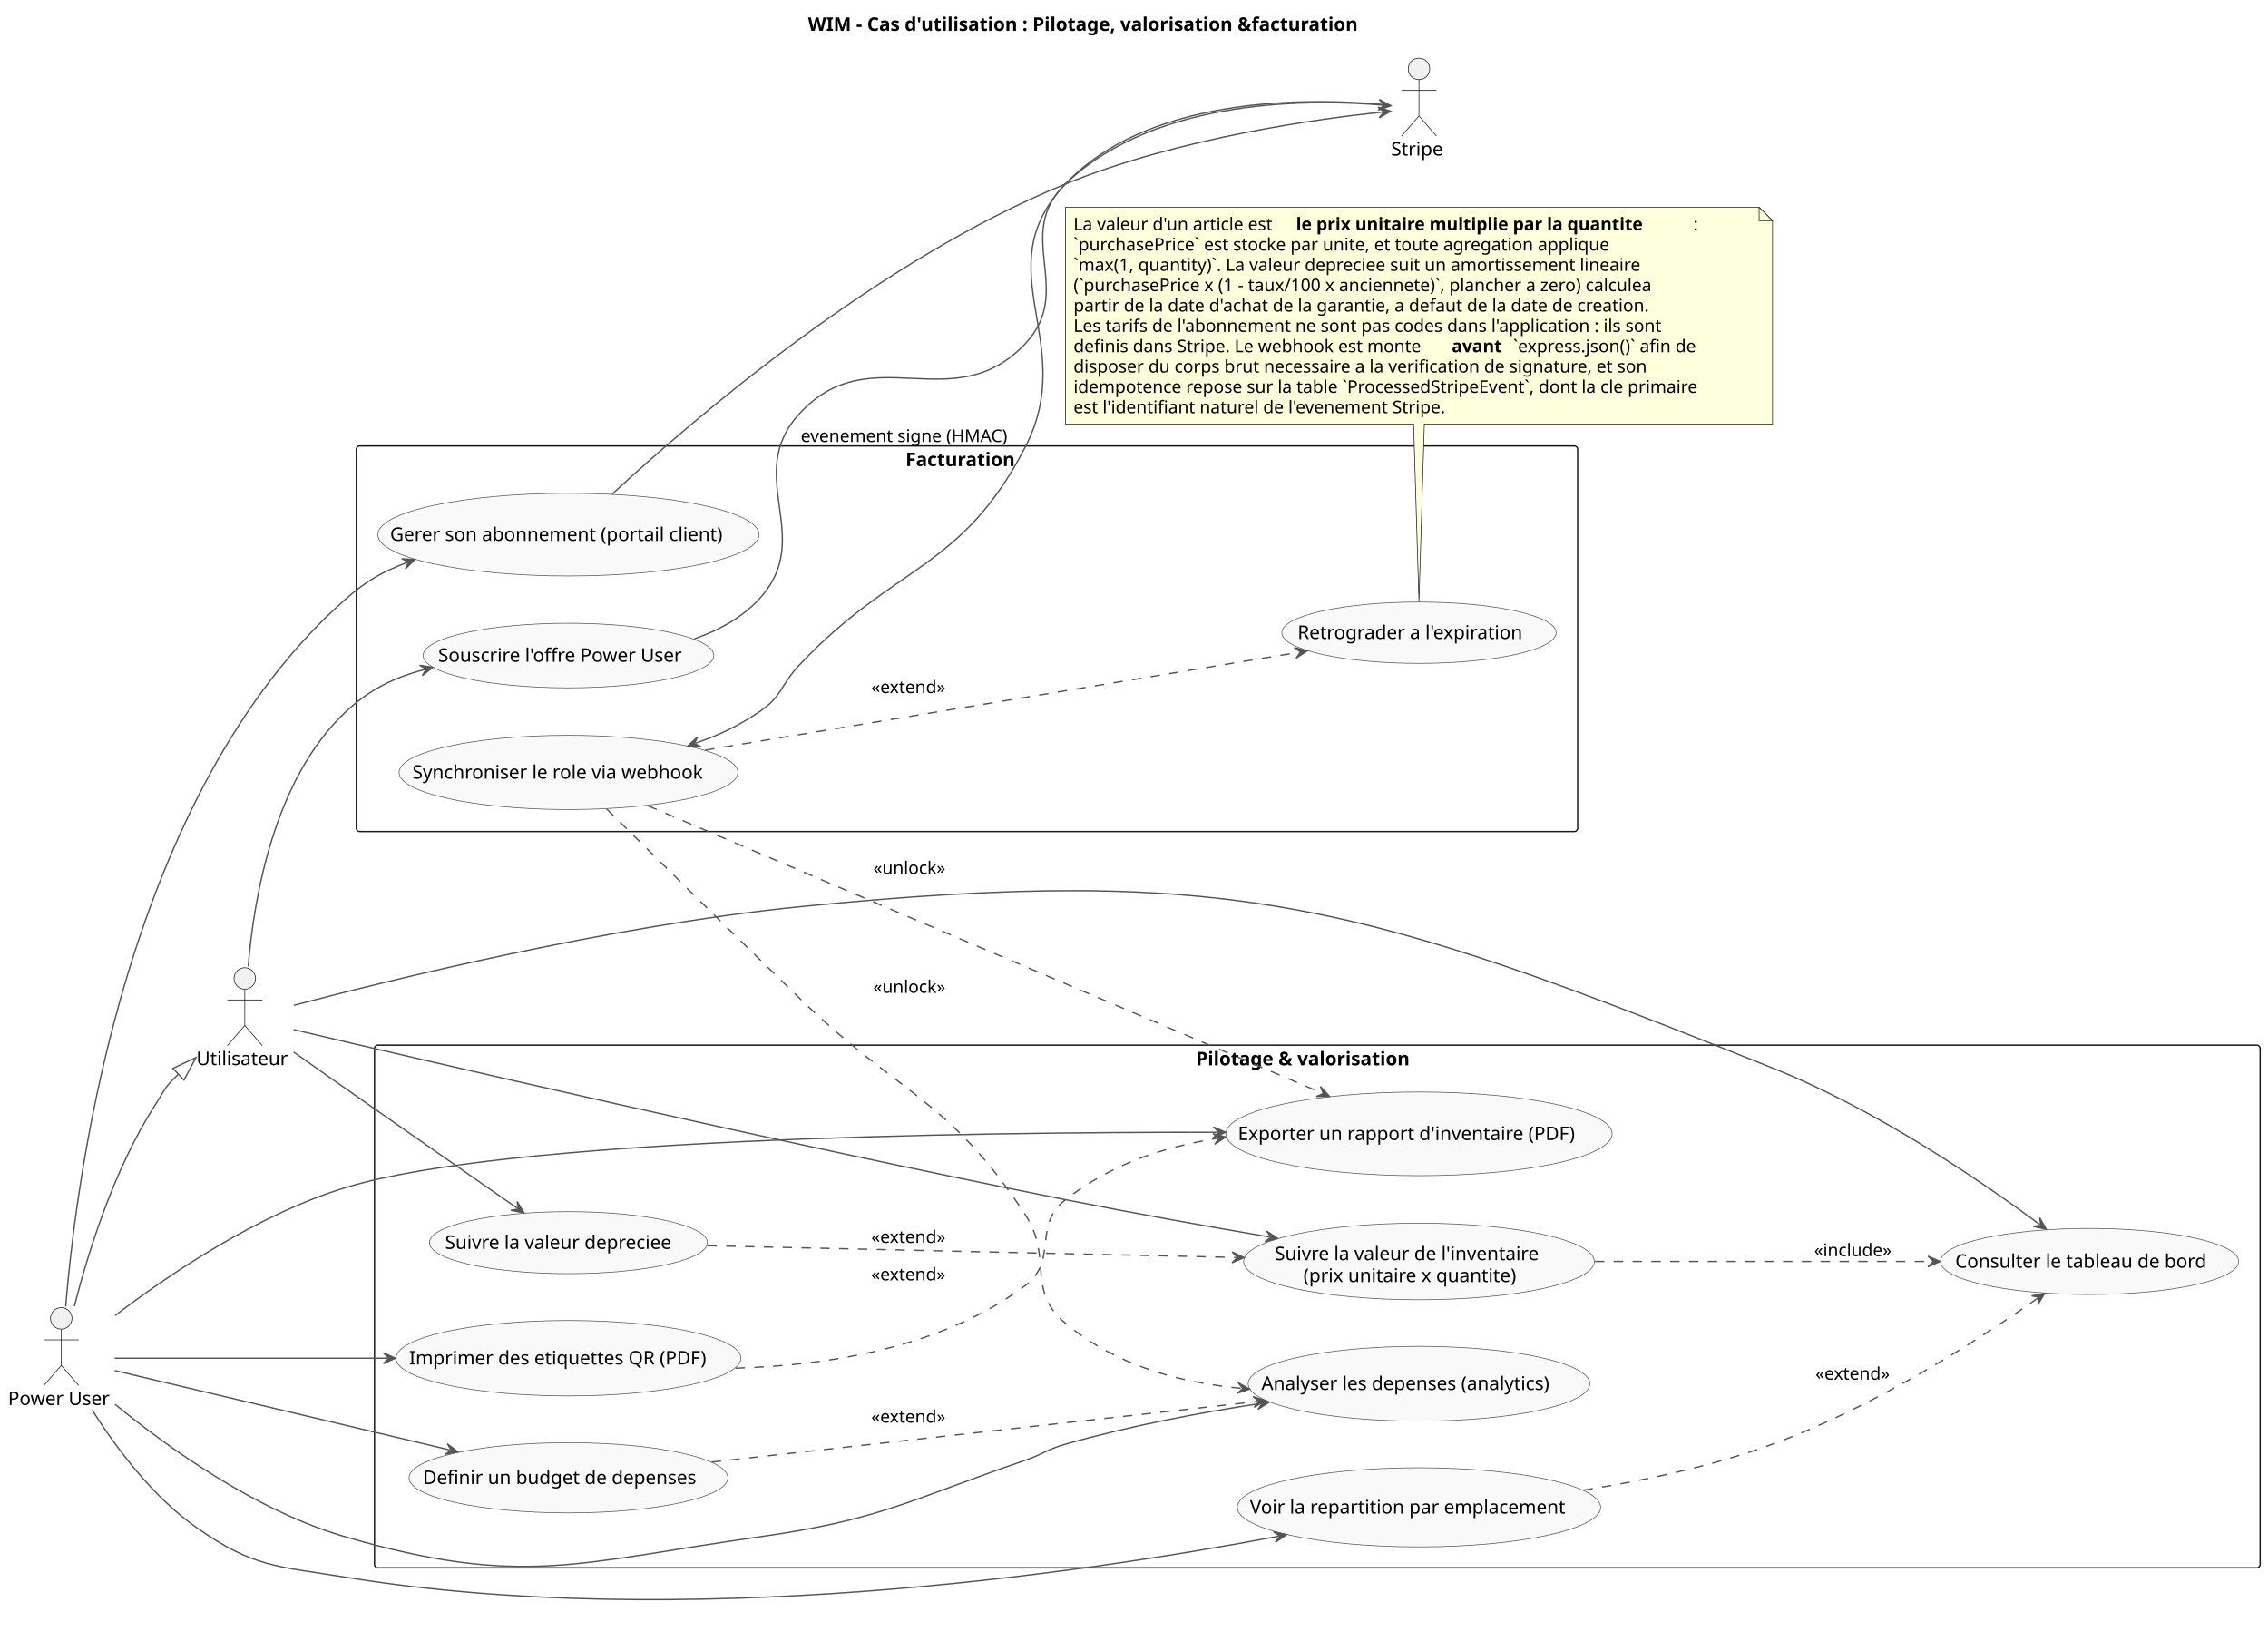
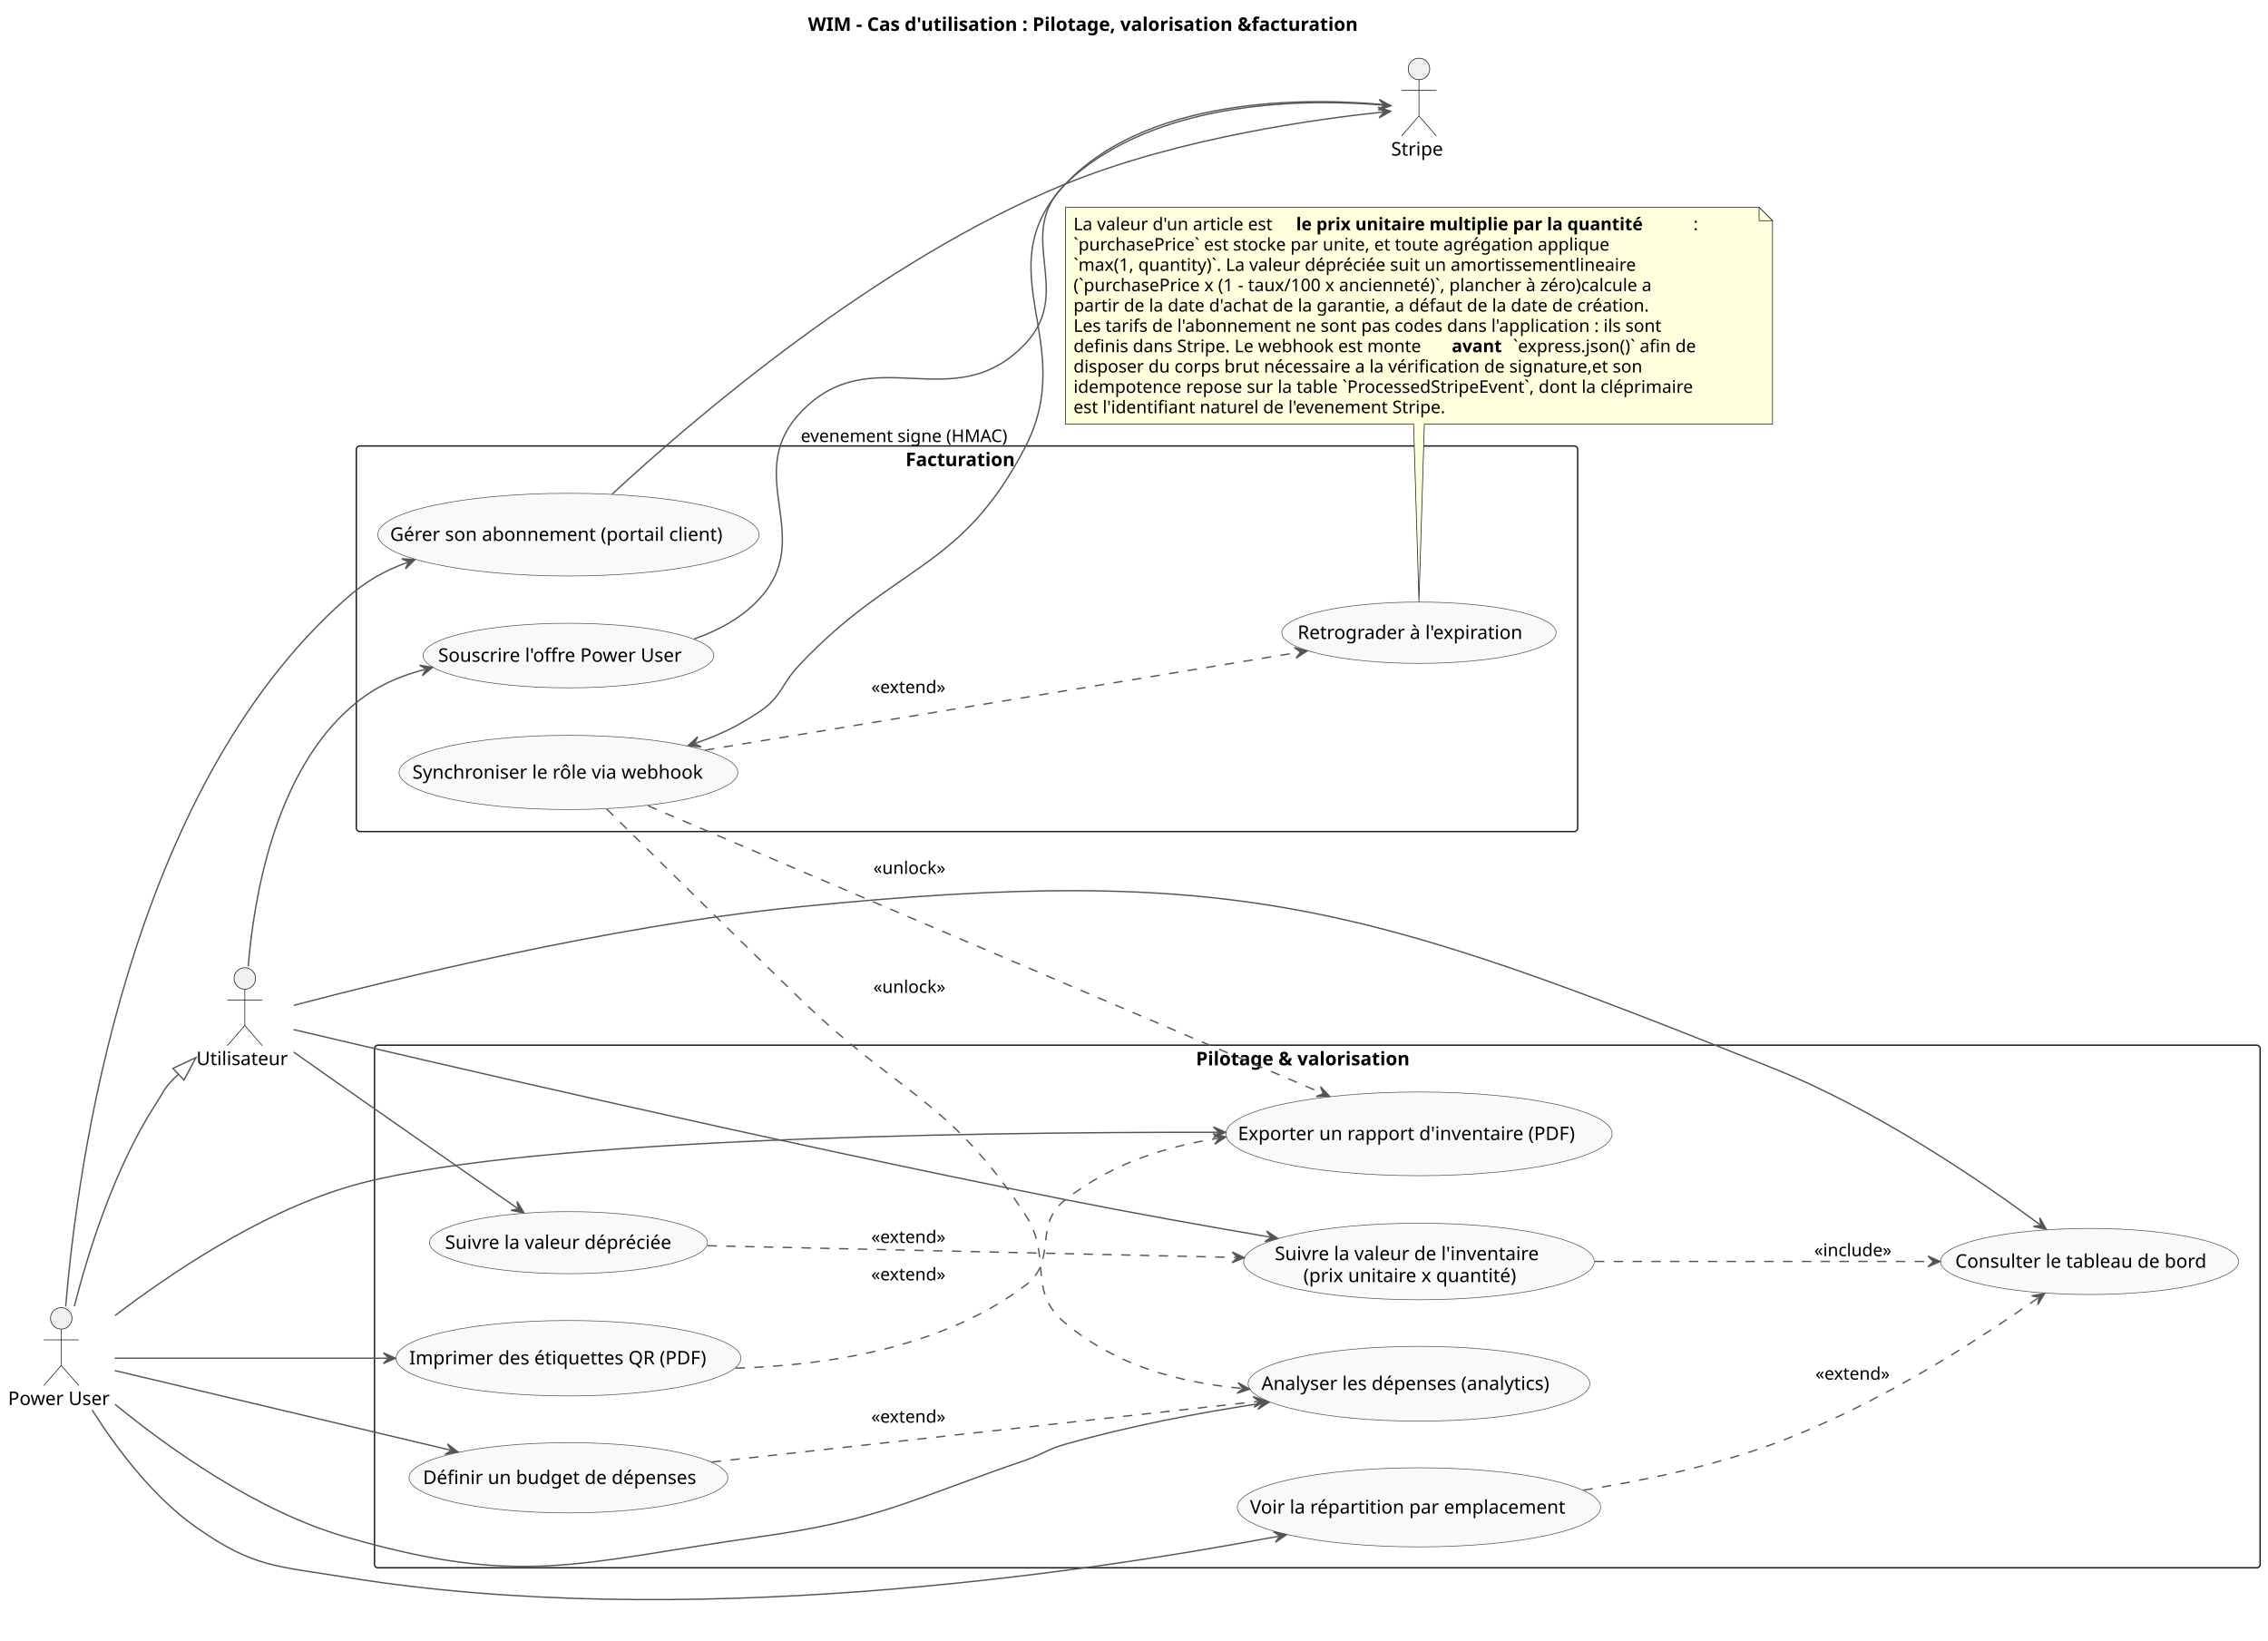
<svg xmlns="http://www.w3.org/2000/svg" contentStyleType="text/css" data-diagram-type="DESCRIPTION" height="1221px" preserveAspectRatio="none" style="width:1688px;height:1221px;background:#FFFFFF;" version="1.1" viewBox="0 0 1688 1221" width="1688px" zoomAndPan="magnify">
  <defs />
  <g>
    <g class="title" data-source-line="1">
      <text fill="#000000" font-family="sans-serif" font-size="14" font-weight="bold" lengthAdjust="spacing" textLength="471.393" x="601.374" y="22.995">WIM - Cas d'utilisation : Pilotage, valorisation &amp;
facturation</text>
    </g>
    <g class="cluster" data-entity="Pilotage . valorisation" data-source-line="15" data-uid="ent0005" id="cluster_Pilotage . valorisation">
      <rect fill="none" height="389" rx="2.5" ry="2.5" style="stroke:#181818;stroke-width:1;" width="1403.41" x="278.73" y="777.947" />
      <text fill="#000000" font-family="sans-serif" font-size="14" font-weight="bold" lengthAdjust="spacing" textLength="180.64" x="890.115" y="792.942">Pilotage &amp; valorisation</text>
    </g>
    <g class="cluster" data-entity="Facturation" data-source-line="26" data-uid="ent0014" id="cluster_Facturation">
      <rect fill="none" height="287" rx="2.5" ry="2.5" style="stroke:#181818;stroke-width:1;" width="909" x="265.2" y="331.947" />
      <text fill="#000000" font-family="sans-serif" font-size="14" font-weight="bold" lengthAdjust="spacing" textLength="91.397" x="674.002" y="346.942">Facturation</text>
    </g>
    <g class="entity" data-entity="UC_Dash" data-source-line="16" data-uid="ent0006" id="entity_UC_Dash">
      <ellipse cx="1555.192" cy="938.947" fill="#F9F9F9" rx="110.952" ry="24.59" style="stroke:#555555;stroke-width:0.5;" />
      <text fill="#000000" font-family="sans-serif" font-size="14" lengthAdjust="spacing" textLength="199.938" x="1455.223" y="943.596">Consulter le tableau de bord</text>
    </g>
    <g class="entity" data-entity="UC_Value" data-source-line="17" data-uid="ent0007" id="entity_UC_Value">
      <ellipse cx="1056.102" cy="938.949" fill="#F9F9F9" rx="130.512" ry="28.503" style="stroke:#555555;stroke-width:0.5;" />
      <text fill="#000000" font-family="sans-serif" font-size="14" lengthAdjust="spacing" textLength="214.669" x="948.768" y="937.979">Suivre la valeur de l'inventaire</text>
-       <text fill="#000000" font-family="sans-serif" font-size="14" lengthAdjust="spacing" textLength="172.033" x="970.086" y="954.275">(prix unitaire x quantite)</text>
+       <text fill="#000000" font-family="sans-serif" font-size="14" lengthAdjust="spacing" textLength="172.033" x="970.086" y="954.275">(prix unitaire x quantité)</text>
    </g>
    <g class="entity" data-entity="UC_Depreciation" data-source-line="18" data-uid="ent0008" id="entity_UC_Depreciation">
      <ellipse cx="423.085" cy="924.942" fill="#F9F9F9" rx="103.475" ry="23.095" style="stroke:#555555;stroke-width:0.5;" />
-       <text fill="#000000" font-family="sans-serif" font-size="14" lengthAdjust="spacing" textLength="183.689" x="331.241" y="929.59">Suivre la valeur depreciee</text>
+       <text fill="#000000" font-family="sans-serif" font-size="14" lengthAdjust="spacing" textLength="183.689" x="331.241" y="929.59">Suivre la valeur dépréciée</text>
    </g>
    <g class="entity" data-entity="UC_ByLocation" data-source-line="19" data-uid="ent0009" id="entity_UC_ByLocation">
      <ellipse cx="1056.101" cy="1121.943" fill="#F9F9F9" rx="135.231" ry="29.446" style="stroke:#555555;stroke-width:0.5;" />
-       <text fill="#000000" font-family="sans-serif" font-size="14" lengthAdjust="spacing" textLength="251.597" x="930.303" y="1126.592">Voir la repartition par emplacement</text>
+       <text fill="#000000" font-family="sans-serif" font-size="14" lengthAdjust="spacing" textLength="251.597" x="930.303" y="1126.592">Voir la répartition par emplacement</text>
    </g>
    <g class="entity" data-entity="UC_Analytics" data-source-line="20" data-uid="ent0010" id="entity_UC_Analytics">
      <ellipse cx="1056.099" cy="1029.951" fill="#F9F9F9" rx="127.169" ry="27.834" style="stroke:#555555;stroke-width:0.5;" />
-       <text fill="#000000" font-family="sans-serif" font-size="14" lengthAdjust="spacing" textLength="234.589" x="938.804" y="1034.599">Analyser les depenses (analytics)</text>
+       <text fill="#000000" font-family="sans-serif" font-size="14" lengthAdjust="spacing" textLength="234.589" x="938.804" y="1034.599">Analyser les dépenses (analytics)</text>
    </g>
    <g class="entity" data-entity="UC_Budget" data-source-line="21" data-uid="ent0011" id="entity_UC_Budget">
      <ellipse cx="423.087" cy="1099.948" fill="#F9F9F9" rx="118.657" ry="26.131" style="stroke:#555555;stroke-width:0.5;" />
-       <text fill="#000000" font-family="sans-serif" font-size="14" lengthAdjust="spacing" textLength="216.487" x="314.844" y="1104.597">Definir un budget de depenses</text>
+       <text fill="#000000" font-family="sans-serif" font-size="14" lengthAdjust="spacing" textLength="216.487" x="314.844" y="1104.597">Définir un budget de dépenses</text>
    </g>
    <g class="entity" data-entity="UC_Report" data-source-line="22" data-uid="ent0012" id="entity_UC_Report">
      <ellipse cx="1056.105" cy="843.948" fill="#F9F9F9" rx="143.755" ry="31.151" style="stroke:#555555;stroke-width:0.5;" />
      <text fill="#000000" font-family="sans-serif" font-size="14" lengthAdjust="spacing" textLength="269.459" x="921.375" y="848.596">Exporter un rapport d'inventaire (PDF)</text>
    </g>
    <g class="entity" data-entity="UC_Labels" data-source-line="23" data-uid="ent0013" id="entity_UC_Labels">
      <ellipse cx="423.094" cy="1010.948" fill="#F9F9F9" rx="128.355" ry="28.071" style="stroke:#555555;stroke-width:0.5;" />
-       <text fill="#000000" font-family="sans-serif" font-size="14" lengthAdjust="spacing" textLength="237.098" x="304.546" y="1015.596">Imprimer des etiquettes QR (PDF)</text>
+       <text fill="#000000" font-family="sans-serif" font-size="14" lengthAdjust="spacing" textLength="237.098" x="304.546" y="1015.596">Imprimer des étiquettes QR (PDF)</text>
    </g>
    <g class="entity" data-entity="UC_Subscribe" data-source-line="27" data-uid="ent0015" id="entity_UC_Subscribe">
      <ellipse cx="423.086" cy="487.944" fill="#F9F9F9" rx="108.186" ry="24.037" style="stroke:#555555;stroke-width:0.5;" />
      <text fill="#000000" font-family="sans-serif" font-size="14" lengthAdjust="spacing" textLength="193.949" x="326.111" y="492.592">Souscrire l'offre Power User</text>
    </g>
    <g class="entity" data-entity="UC_Portal" data-source-line="28" data-uid="ent0016" id="entity_UC_Portal">
      <ellipse cx="423.088" cy="397.945" fill="#F9F9F9" rx="141.888" ry="30.778" style="stroke:#555555;stroke-width:0.5;" />
-       <text fill="#000000" font-family="sans-serif" font-size="14" lengthAdjust="spacing" textLength="265.556" x="290.31" y="402.593">Gerer son abonnement (portail client)</text>
+       <text fill="#000000" font-family="sans-serif" font-size="14" lengthAdjust="spacing" textLength="265.556" x="290.31" y="402.593">Gérer son abonnement (portail client)</text>
    </g>
    <g class="entity" data-entity="UC_Webhook" data-source-line="29" data-uid="ent0017" id="entity_UC_Webhook">
      <ellipse cx="423.091" cy="574.945" fill="#F9F9F9" rx="126.091" ry="27.618" style="stroke:#555555;stroke-width:0.5;" />
-       <text fill="#000000" font-family="sans-serif" font-size="14" lengthAdjust="spacing" textLength="232.306" x="306.938" y="579.593">Synchroniser le role via webhook</text>
+       <text fill="#000000" font-family="sans-serif" font-size="14" lengthAdjust="spacing" textLength="232.306" x="306.938" y="579.593">Synchroniser le rôle via webhook</text>
    </g>
    <g class="entity" data-entity="UC_Downgrade" data-source-line="30" data-uid="ent0018" id="entity_UC_Downgrade">
      <ellipse cx="1056.099" cy="470.947" fill="#F9F9F9" rx="102.099" ry="22.82" style="stroke:#555555;stroke-width:0.5;" />
-       <text fill="#000000" font-family="sans-serif" font-size="14" lengthAdjust="spacing" textLength="180.674" x="965.762" y="475.595">Retrograder a l'expiration</text>
+       <text fill="#000000" font-family="sans-serif" font-size="14" lengthAdjust="spacing" textLength="180.674" x="965.762" y="475.595">Retrograder à l'expiration</text>
    </g>
    <g class="entity" data-entity="User" data-source-line="11" data-uid="ent0002" id="entity_User">
      <ellipse cx="182.195" cy="728.297" fill="#F1F1F1" rx="8" ry="8" style="stroke:#181818;stroke-width:0.5;" />
      <path d="M182.195,736.297 L182.195,763.297 M169.195,744.297 L195.195,744.297 M182.195,763.297 L169.195,778.297 M182.195,763.297 L195.195,778.297" fill="none" style="stroke:#181818;stroke-width:0.5;" />
      <text fill="#000000" font-family="sans-serif" font-size="14" lengthAdjust="spacing" textLength="72.01" x="146.19" y="792.792">Utilisateur</text>
    </g>
    <g class="entity" data-entity="PowerUser" data-source-line="12" data-uid="ent0003" id="entity_PowerUser">
      <ellipse cx="45.594" cy="981.297" fill="#F1F1F1" rx="8" ry="8" style="stroke:#181818;stroke-width:0.5;" />
      <path d="M45.594,989.297 L45.594,1016.297 M32.594,997.297 L58.594,997.297 M45.594,1016.297 L32.594,1031.297 M45.594,1016.297 L58.594,1031.297" fill="none" style="stroke:#181818;stroke-width:0.5;" />
      <text fill="#000000" font-family="sans-serif" font-size="14" lengthAdjust="spacing" textLength="79.188" x="6" y="1045.792">Power User</text>
    </g>
    <g class="entity" data-entity="Stripe" data-source-line="13" data-uid="ent0004" id="entity_Stripe">
      <ellipse cx="1056.101" cy="51.297" fill="#F1F1F1" rx="8" ry="8" style="stroke:#181818;stroke-width:0.5;" />
      <path d="M1056.101,59.297 L1056.101,86.297 M1043.101,67.297 L1069.101,67.297 M1056.101,86.297 L1043.101,101.297 M1056.101,86.297 L1069.101,101.297" fill="none" style="stroke:#181818;stroke-width:0.5;" />
      <text fill="#000000" font-family="sans-serif" font-size="14" lengthAdjust="spacing" textLength="41.522" x="1035.34" y="115.792">Stripe</text>
    </g>
    <g class="entity" data-entity="GMN41" data-source-line="63" data-uid="ent0042" id="entity_GMN41">
      <path d="M792.97,154.287 L792.97,315.615 A0,0 0 0 0 792.97,315.615 L1052.1,315.615 L1056.1,447.897 L1060.1,315.615 L1319.231,315.615 A0,0 0 0 0 1319.231,315.615 L1319.231,164.287 L1309.231,154.287 L792.97,154.287 A0,0 0 0 0 792.97,154.287" fill="#FEFFDD" style="stroke:#181818;stroke-width:0.5;" />
      <path d="M1309.231,154.287 L1309.231,164.287 L1319.231,164.287 L1309.231,154.287" fill="#FEFFDD" style="stroke:#181818;stroke-width:0.5;" />
      <text fill="#000000" font-family="sans-serif" font-size="13" lengthAdjust="spacing" textLength="161.542" x="798.97" y="171.354">La valeur d'un article est</text>
-       <text fill="#000000" font-family="sans-serif" font-size="13" font-weight="bold" lengthAdjust="spacing" textLength="291.592" x="964.644" y="171.354">le prix unitaire multiplie par la quantite</text>
+       <text fill="#000000" font-family="sans-serif" font-size="13" font-weight="bold" lengthAdjust="spacing" textLength="291.592" x="964.644" y="171.354">le prix unitaire multiplie par la quantité</text>
      <text fill="#000000" font-family="sans-serif" font-size="13" lengthAdjust="spacing" textLength="4.38" x="1260.368" y="171.354">:</text>
-       <text fill="#000000" font-family="sans-serif" font-size="13" lengthAdjust="spacing" textLength="433.551" x="798.97" y="186.487">`purchasePrice` est stocke par unite, et toute agregation applique</text>
-       <text fill="#000000" font-family="sans-serif" font-size="13" lengthAdjust="spacing" textLength="462.681" x="798.97" y="201.619">`max(1, quantity)`. La valeur depreciee suit un amortissement lineaire</text>
-       <text fill="#000000" font-family="sans-serif" font-size="13" lengthAdjust="spacing" textLength="480.422" x="798.97" y="216.752">(`purchasePrice x (1 - taux/100 x anciennete)`, plancher a zero) calcule
- a</text>
-       <text fill="#000000" font-family="sans-serif" font-size="13" lengthAdjust="spacing" textLength="466.267" x="798.97" y="231.885">partir de la date d'achat de la garantie, a defaut de la date de creation.</text>
+       <text fill="#000000" font-family="sans-serif" font-size="13" lengthAdjust="spacing" textLength="433.551" x="798.97" y="186.487">`purchasePrice` est stocke par unite, et toute agrégation applique</text>
+       <text fill="#000000" font-family="sans-serif" font-size="13" lengthAdjust="spacing" textLength="462.681" x="798.97" y="201.619">`max(1, quantity)`. La valeur dépréciée suit un amortissement
+ lineaire</text>
+       <text fill="#000000" font-family="sans-serif" font-size="13" lengthAdjust="spacing" textLength="480.422" x="798.97" y="216.752">(`purchasePrice x (1 - taux/100 x ancienneté)`, plancher à zéro)
+ calcule a</text>
+       <text fill="#000000" font-family="sans-serif" font-size="13" lengthAdjust="spacing" textLength="466.267" x="798.97" y="231.885">partir de la date d'achat de la garantie, a défaut de la date de création.</text>
      <text fill="#000000" font-family="sans-serif" font-size="13" lengthAdjust="spacing" textLength="473.034" x="798.97" y="247.018">Les tarifs de l'abonnement ne sont pas codes dans l'application : ils sont</text>
      <text fill="#000000" font-family="sans-serif" font-size="13" lengthAdjust="spacing" textLength="277.393" x="798.97" y="262.151">definis dans Stripe. Le webhook est monte</text>
      <text fill="#000000" font-family="sans-serif" font-size="13" font-weight="bold" lengthAdjust="spacing" textLength="41.488" x="1080.495" y="262.151">avant</text>
      <text fill="#000000" font-family="sans-serif" font-size="13" lengthAdjust="spacing" textLength="153.594" x="1126.116" y="262.151">`express.json()` afin de</text>
-       <text fill="#000000" font-family="sans-serif" font-size="13" lengthAdjust="spacing" textLength="459.519" x="798.97" y="277.284">disposer du corps brut necessaire a la verification de signature, et son</text>
-       <text fill="#000000" font-family="sans-serif" font-size="13" lengthAdjust="spacing" textLength="505.261" x="798.97" y="292.416">idempotence repose sur la table `ProcessedStripeEvent`, dont la cle primaire</text>
+       <text fill="#000000" font-family="sans-serif" font-size="13" lengthAdjust="spacing" textLength="459.519" x="798.97" y="277.284">disposer du corps brut nécessaire a la vérification de signature,
+ et son</text>
+       <text fill="#000000" font-family="sans-serif" font-size="13" lengthAdjust="spacing" textLength="505.261" x="798.97" y="292.416">idempotence repose sur la table `ProcessedStripeEvent`, dont la clé
+ primaire</text>
      <text fill="#000000" font-family="sans-serif" font-size="13" lengthAdjust="spacing" textLength="300.562" x="798.97" y="307.549">est l'identifiant naturel de l'evenement Stripe.</text>
    </g>
    <g class="link" data-entity-1="User" data-entity-2="UC_Dash" data-source-line="33" data-uid="lnk19" id="link_User_UC_Dash">
      <path d="M218.63,748.317 C289.46,729.627 453.83,689.027 594.97,674.947 C919.64,642.557 1016.37,673.577 1319.23,794.947 C1397.62,826.357 1474.777,879.338 1518.137,911.428" fill="none" id="User-to-UC_Dash" style="stroke:#555555;stroke-width:1;" />
      <polygon fill="#555555" points="1522.96,914.997,1518.105,906.428,1518.941,912.022,1513.346,912.858,1522.96,914.997" style="stroke:#555555;stroke-width:1;" />
    </g>
    <g class="link" data-entity-1="User" data-entity-2="UC_Value" data-source-line="34" data-uid="lnk20" id="link_User_UC_Value">
      <path d="M218.48,766.337 C311.91,788.407 573.61,849.437 792.97,892.947 C844.87,903.237 896.866,912.516 945.026,920.746" fill="none" id="User-to-UC_Value" style="stroke:#555555;stroke-width:1;" />
      <polygon fill="#555555" points="950.94,921.757,942.742,916.298,946.011,920.915,941.395,924.184,950.94,921.757" style="stroke:#555555;stroke-width:1;" />
    </g>
    <g class="link" data-entity-1="User" data-entity-2="UC_Depreciation" data-source-line="35" data-uid="lnk21" id="link_User_UC_Depreciation">
      <path d="M218.58,783.067 C228.18,789.857 238.58,797.197 248.2,803.947 C297.57,838.597 350.119,875.088 385.049,899.308" fill="none" id="User-to-UC_Depreciation" style="stroke:#555555;stroke-width:1;" />
      <polygon fill="#555555" points="389.98,902.727,384.863,894.312,385.871,899.878,380.305,900.886,389.98,902.727" style="stroke:#555555;stroke-width:1;" />
    </g>
    <g class="link" data-entity-1="User" data-entity-2="UC_Subscribe" data-source-line="36" data-uid="lnk22" id="link_User_UC_Subscribe">
      <path d="M184.74,719.307 C188.91,668.517 203.92,579.907 257.2,529.947 C274.98,513.277 292.622,504.541 316.232,498.252" fill="none" id="User-to-UC_Subscribe" style="stroke:#555555;stroke-width:1;" />
      <polygon fill="#555555" points="322.03,496.707,312.304,495.159,317.199,497.994,314.363,502.889,322.03,496.707" style="stroke:#555555;stroke-width:1;" />
    </g>
    <g class="link" data-entity-1="PowerUser" data-entity-2="User" data-source-line="38" data-uid="lnk23" id="link_PowerUser_User">
      <path d="M55.33,972.297 C65.48,932.617 84.84,870.147 115.19,822.947 C123.54,809.967 121.865,809.979 132.815,799.569" fill="none" id="PowerUser-to-User" style="stroke:#555555;stroke-width:1;" />
      <polygon fill="none" points="145.86,787.167,128.68,795.221,136.948,803.918,145.86,787.167" style="stroke:#555555;stroke-width:1;" />
    </g>
    <g class="link" data-entity-1="PowerUser" data-entity-2="UC_ByLocation" data-source-line="39" data-uid="lnk24" id="link_PowerUser_UC_ByLocation">
      <path d="M68.6,1049.537 C86.3,1077.417 113.55,1114.047 146.19,1136.947 C188.76,1166.817 205.86,1165.617 257.2,1173.947 C507.27,1214.527 800.404,1171.937 951.504,1143.487" fill="none" id="PowerUser-to-UC_ByLocation" style="stroke:#555555;stroke-width:1;" />
      <polygon fill="#555555" points="957.4,1142.377,947.815,1140.111,952.486,1143.302,949.296,1147.973,957.4,1142.377" style="stroke:#555555;stroke-width:1;" />
    </g>
    <g class="link" data-entity-1="PowerUser" data-entity-2="UC_Analytics" data-source-line="40" data-uid="lnk25" id="link_PowerUser_UC_Analytics">
      <path d="M85.57,1045.227 C125.49,1077.867 190.94,1124.777 257.2,1143.947 C388.6,1181.967 429.53,1163.057 564.97,1143.947 C655.65,1131.157 676.35,1116.657 762.97,1086.947 C776.56,1082.287 779.15,1078.847 792.97,1074.947 C841.96,1061.117 891.449,1051.752 938.659,1044.552" fill="none" id="PowerUser-to-UC_Analytics" style="stroke:#555555;stroke-width:1;" />
      <polygon fill="#555555" points="944.59,1043.647,935.09,1041.05,939.647,1044.401,936.296,1048.958,944.59,1043.647" style="stroke:#555555;stroke-width:1;" />
    </g>
    <g class="link" data-entity-1="PowerUser" data-entity-2="UC_Budget" data-source-line="41" data-uid="lnk26" id="link_PowerUser_UC_Budget">
      <path d="M85.36,1020.137 C145.32,1034.347 256.032,1060.594 335.002,1079.304" fill="none" id="PowerUser-to-UC_Budget" style="stroke:#555555;stroke-width:1;" />
      <polygon fill="#555555" points="340.84,1080.687,333.005,1074.72,335.975,1079.534,331.16,1082.504,340.84,1080.687" style="stroke:#555555;stroke-width:1;" />
    </g>
    <g class="link" data-entity-1="PowerUser" data-entity-2="UC_Report" data-source-line="42" data-uid="lnk27" id="link_PowerUser_UC_Report">
      <path d="M85.67,979.177 C125.93,948.517 191.86,903.897 257.2,883.947 C375.51,847.817 710.33,842.612 906.14,842.782" fill="none" id="PowerUser-to-UC_Report" style="stroke:#555555;stroke-width:1;" />
      <polygon fill="#555555" points="912.14,842.787,903.14,838.787,907.14,842.787,903.14,846.787,912.14,842.787" style="stroke:#555555;stroke-width:1;" />
    </g>
    <g class="link" data-entity-1="PowerUser" data-entity-2="UC_Labels" data-source-line="43" data-uid="lnk28" id="link_PowerUser_UC_Labels">
      <path d="M85.36,1010.947 C134.36,1010.947 215.15,1010.947 288.34,1010.947" fill="none" id="PowerUser-to-UC_Labels" style="stroke:#555555;stroke-width:1;" />
      <polygon fill="#555555" points="294.34,1010.947,285.34,1006.947,289.34,1010.947,285.34,1014.947,294.34,1010.947" style="stroke:#555555;stroke-width:1;" />
    </g>
    <g class="link" data-entity-1="PowerUser" data-entity-2="UC_Portal" data-source-line="44" data-uid="lnk29" id="link_PowerUser_UC_Portal">
      <path d="M48.92,972.527 C57.27,870.207 94.64,589.237 257.2,445.947 C271.96,432.937 284.442,425.527 303.192,418.597" fill="none" id="PowerUser-to-UC_Portal" style="stroke:#555555;stroke-width:1;" />
      <polygon fill="#555555" points="308.82,416.517,298.991,415.885,304.13,418.25,301.765,423.389,308.82,416.517" style="stroke:#555555;stroke-width:1;" />
    </g>
    <g class="link" data-entity-1="UC_Subscribe" data-entity-2="Stripe" data-source-line="46" data-uid="lnk30" id="link_UC_Subscribe_Stripe">
      <path d="M516.63,475.577 C534.71,469.277 552.05,459.897 564.97,445.947 C607.65,399.917 552.54,354.197 594.97,307.947 C647.81,250.357 709.19,312.667 762.97,255.947 C800.5,216.367 753.71,174.807 792.97,136.947 C861.15,71.217 980.602,74.096 1029.172,78.246" fill="none" id="UC_Subscribe-to-Stripe" style="stroke:#555555;stroke-width:1;" />
      <polygon fill="#555555" points="1035.15,78.757,1026.523,74.005,1030.168,78.331,1025.842,81.976,1035.15,78.757" style="stroke:#555555;stroke-width:1;" />
    </g>
    <g class="link" data-entity-1="UC_Portal" data-entity-2="Stripe" data-source-line="47" data-uid="lnk31" id="link_UC_Portal_Stripe">
      <path d="M455.57,367.817 C515.72,312.167 653.47,193.767 792.97,136.947 C878.95,101.927 984.152,88.098 1029.032,83.428" fill="none" id="UC_Portal-to-Stripe" style="stroke:#555555;stroke-width:1;" />
      <polygon fill="#555555" points="1035,82.807,1025.634,79.76,1030.027,83.324,1026.462,87.717,1035,82.807" style="stroke:#555555;stroke-width:1;" />
    </g>
    <g class="link" data-entity-1="Stripe" data-entity-2="UC_Webhook" data-source-line="48" data-uid="lnk32" id="link_Stripe_UC_Webhook">
      <path d="M1035.11,78.397 C985.89,73.327 858.11,67.887 792.97,136.947 C732.51,201.057 803.49,254.687 762.97,332.947 C715.28,425.057 666.14,419.487 594.97,494.947 C580.92,509.857 582.05,518.627 564.97,529.947 C549.03,540.527 536.11,546.796 517.75,553.146" fill="none" id="Stripe-to-UC_Webhook" style="stroke:#555555;stroke-width:1;" />
      <polygon fill="#555555" points="512.08,555.107,521.893,555.945,516.805,553.473,519.278,548.385,512.08,555.107" style="stroke:#555555;stroke-width:1;" />
      <text fill="#000000" font-family="sans-serif" font-size="13" lengthAdjust="spacing" textLength="166.169" x="595.97" y="329.014">evenement signe (HMAC)</text>
    </g>
    <g class="link" data-entity-1="UC_Value" data-entity-2="UC_Dash" data-source-line="51" data-uid="lnk33" id="link_UC_Value_UC_Dash">
      <path d="M1187.06,938.947 C1266.88,938.947 1362.02,938.947 1437.93,938.947" fill="none" id="UC_Value-to-UC_Dash" style="stroke:#555555;stroke-width:1;stroke-dasharray:7,7;" />
      <polygon fill="#555555" points="1443.93,938.947,1434.93,934.947,1438.93,938.947,1434.93,942.947,1443.93,938.947" style="stroke:#555555;stroke-width:1;" />
      <text fill="#000000" font-family="sans-serif" font-size="13" lengthAdjust="spacing" textLength="63.007" x="1350.23" y="935.014">«include»</text>
    </g>
    <g class="link" data-entity-1="UC_Depreciation" data-entity-2="UC_Value" data-source-line="52" data-uid="lnk34" id="link_UC_Depreciation_UC_Value">
      <path d="M526.52,927.217 C635.42,929.637 801.881,933.334 920.001,935.954" fill="none" id="UC_Depreciation-to-UC_Value" style="stroke:#555555;stroke-width:1;stroke-dasharray:7,7;" />
      <polygon fill="#555555" points="926,936.087,917.091,931.888,921.001,935.976,916.913,939.886,926,936.087" style="stroke:#555555;stroke-width:1;" />
      <text fill="#000000" font-family="sans-serif" font-size="13" lengthAdjust="spacing" textLength="61.185" x="648.47" y="925.154">«extend»</text>
    </g>
    <g class="link" data-entity-1="UC_ByLocation" data-entity-2="UC_Dash" data-source-line="53" data-uid="lnk35" id="link_UC_ByLocation_UC_Dash">
      <path d="M1178.49,1109.147 C1223.6,1102.077 1274.63,1091.287 1319.23,1074.947 C1396.68,1046.587 1473.134,996.901 1516.864,966.111" fill="none" id="UC_ByLocation-to-UC_Dash" style="stroke:#555555;stroke-width:1;stroke-dasharray:7,7;" />
      <polygon fill="#555555" points="1521.77,962.657,1512.108,964.568,1517.682,965.535,1516.714,971.109,1521.77,962.657" style="stroke:#555555;stroke-width:1;" />
      <text fill="#000000" font-family="sans-serif" font-size="13" lengthAdjust="spacing" textLength="61.185" x="1351.23" y="1026.934">«extend»</text>
    </g>
    <g class="link" data-entity-1="UC_Budget" data-entity-2="UC_Analytics" data-source-line="54" data-uid="lnk36" id="link_UC_Budget_UC_Analytics">
      <path d="M529.7,1088.237 C643.82,1075.577 819.007,1056.139 935.977,1043.159" fill="none" id="UC_Budget-to-UC_Analytics" style="stroke:#555555;stroke-width:1;stroke-dasharray:7,7;" />
      <polygon fill="#555555" points="941.94,1042.497,932.554,1039.514,936.971,1043.048,933.436,1047.465,941.94,1042.497" style="stroke:#555555;stroke-width:1;" />
      <text fill="#000000" font-family="sans-serif" font-size="13" lengthAdjust="spacing" textLength="61.185" x="648.47" y="1058.914">«extend»</text>
    </g>
    <g class="link" data-entity-1="UC_Labels" data-entity-2="UC_Report" data-source-line="55" data-uid="lnk37" id="link_UC_Labels_UC_Report">
      <path d="M547.43,1018.357 C616.99,1016.367 701.93,1002.897 762.97,956.947 C788.07,938.057 768.13,912.177 792.97,892.947 C826.84,866.737 864.537,854.023 906.427,847.263" fill="none" id="UC_Labels-to-UC_Report" style="stroke:#555555;stroke-width:1;stroke-dasharray:7,7;" />
      <polygon fill="#555555" points="912.35,846.307,902.828,843.792,907.414,847.103,904.102,851.69,912.35,846.307" style="stroke:#555555;stroke-width:1;" />
      <text fill="#000000" font-family="sans-serif" font-size="13" lengthAdjust="spacing" textLength="61.185" x="648.47" y="953.014">«extend»</text>
    </g>
    <g class="link" data-entity-1="UC_Webhook" data-entity-2="UC_Downgrade" data-source-line="56" data-uid="lnk38" id="link_UC_Webhook_UC_Downgrade">
      <path d="M524.77,558.357 C648.99,537.877 851.9,504.443 966.95,485.473" fill="none" id="UC_Webhook-to-UC_Downgrade" style="stroke:#555555;stroke-width:1;stroke-dasharray:7,7;" />
      <polygon fill="#555555" points="972.87,484.497,963.339,482.014,967.937,485.31,964.641,489.908,972.87,484.497" style="stroke:#555555;stroke-width:1;" />
      <text fill="#000000" font-family="sans-serif" font-size="13" lengthAdjust="spacing" textLength="61.185" x="648.47" y="515.894">«extend»</text>
    </g>
    <g class="link" data-entity-1="UC_Webhook" data-entity-2="UC_Analytics" data-source-line="59" data-uid="lnk39" id="link_UC_Webhook_UC_Analytics">
      <path d="M451.5,602.117 C485.17,635.427 544.07,693.547 594.97,742.947 C669.18,814.977 706.24,817.487 762.97,903.947 C784.03,936.047 763.44,960.417 792.97,984.947 C830.8,1016.367 876.557,1028.855 924.057,1033.405" fill="none" id="UC_Webhook-to-UC_Analytics" style="stroke:#555555;stroke-width:1;stroke-dasharray:7,7;" />
      <polygon fill="#555555" points="930.03,1033.977,921.452,1029.137,925.053,1033.5,920.69,1037.101,930.03,1033.977" style="stroke:#555555;stroke-width:1;" />
      <text fill="#000000" font-family="sans-serif" font-size="13" lengthAdjust="spacing" textLength="58.627" x="649.97" y="739.014">«unlock»</text>
    </g>
    <g class="link" data-entity-1="UC_Webhook" data-entity-2="UC_Report" data-source-line="60" data-uid="lnk40" id="link_UC_Webhook_UC_Report">
      <path d="M482.32,599.777 C600.09,649.977 860.321,760.914 983.991,813.634" fill="none" id="UC_Webhook-to-UC_Report" style="stroke:#555555;stroke-width:1;stroke-dasharray:7,7;" />
      <polygon fill="#555555" points="989.51,815.987,982.799,808.778,984.91,814.026,979.662,816.137,989.51,815.987" style="stroke:#555555;stroke-width:1;" />
      <text fill="#000000" font-family="sans-serif" font-size="13" lengthAdjust="spacing" textLength="58.627" x="649.97" y="650.504">«unlock»</text>
    </g>
  </g>
</svg>
